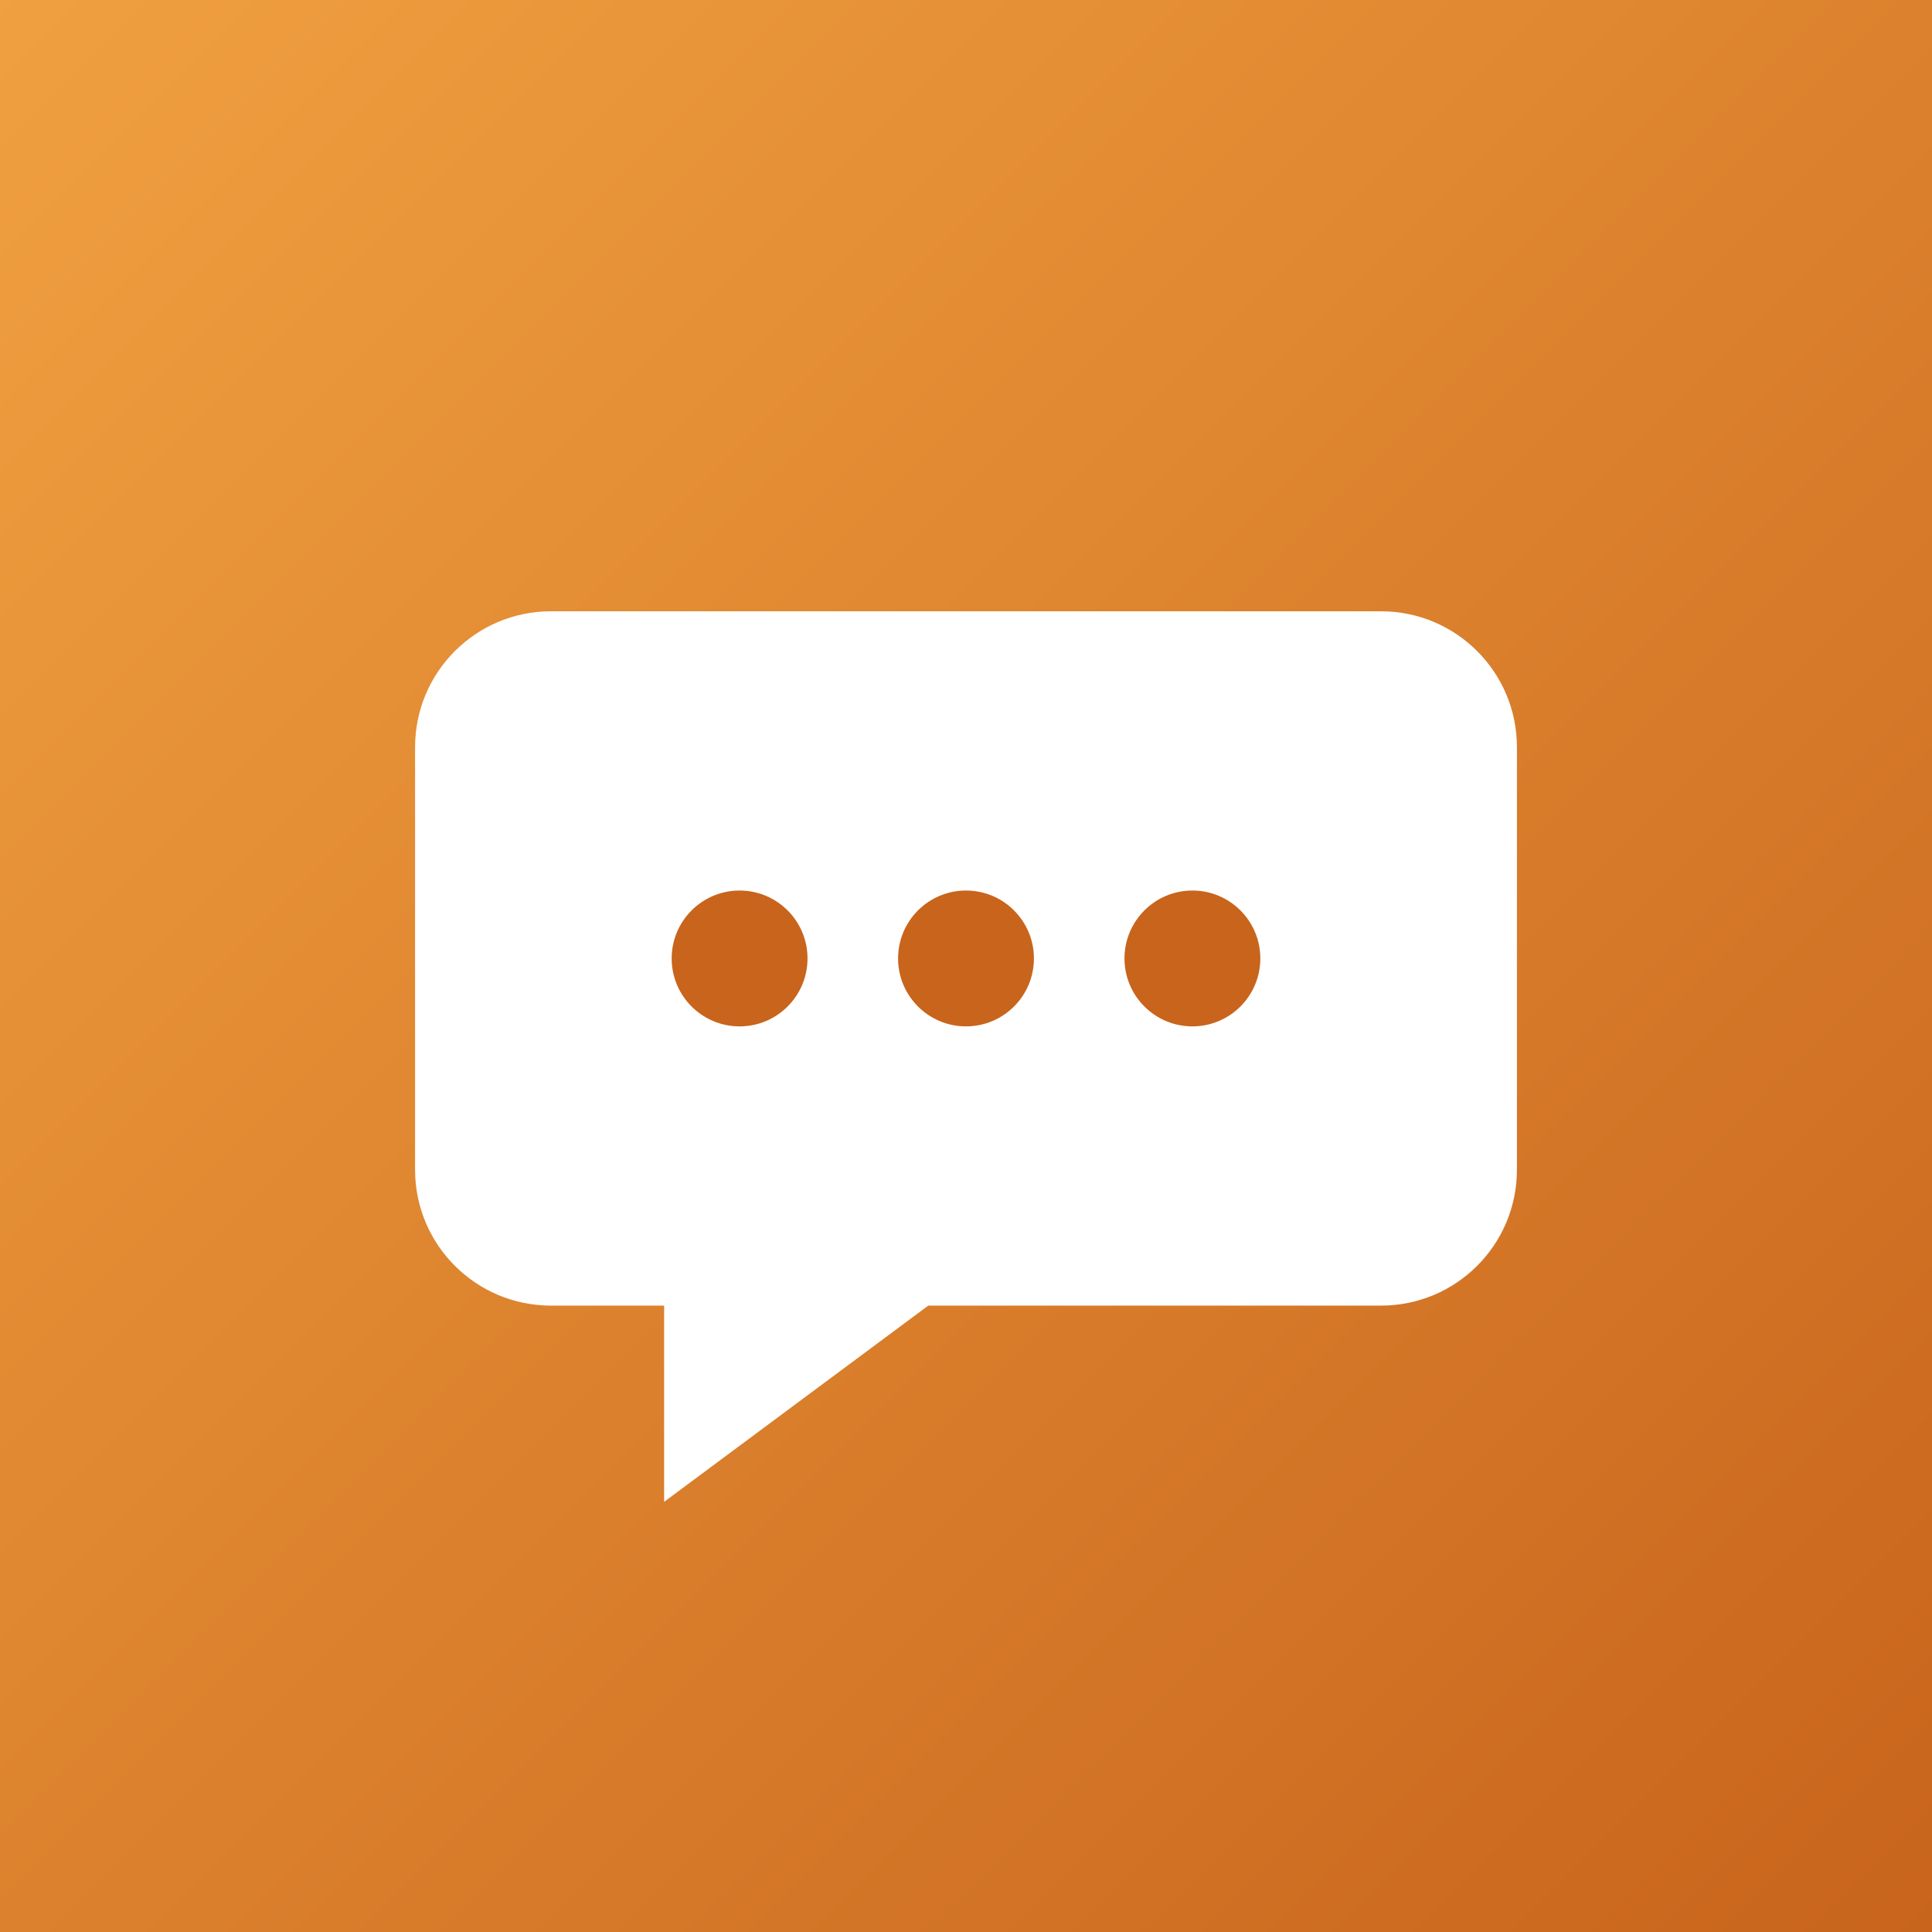
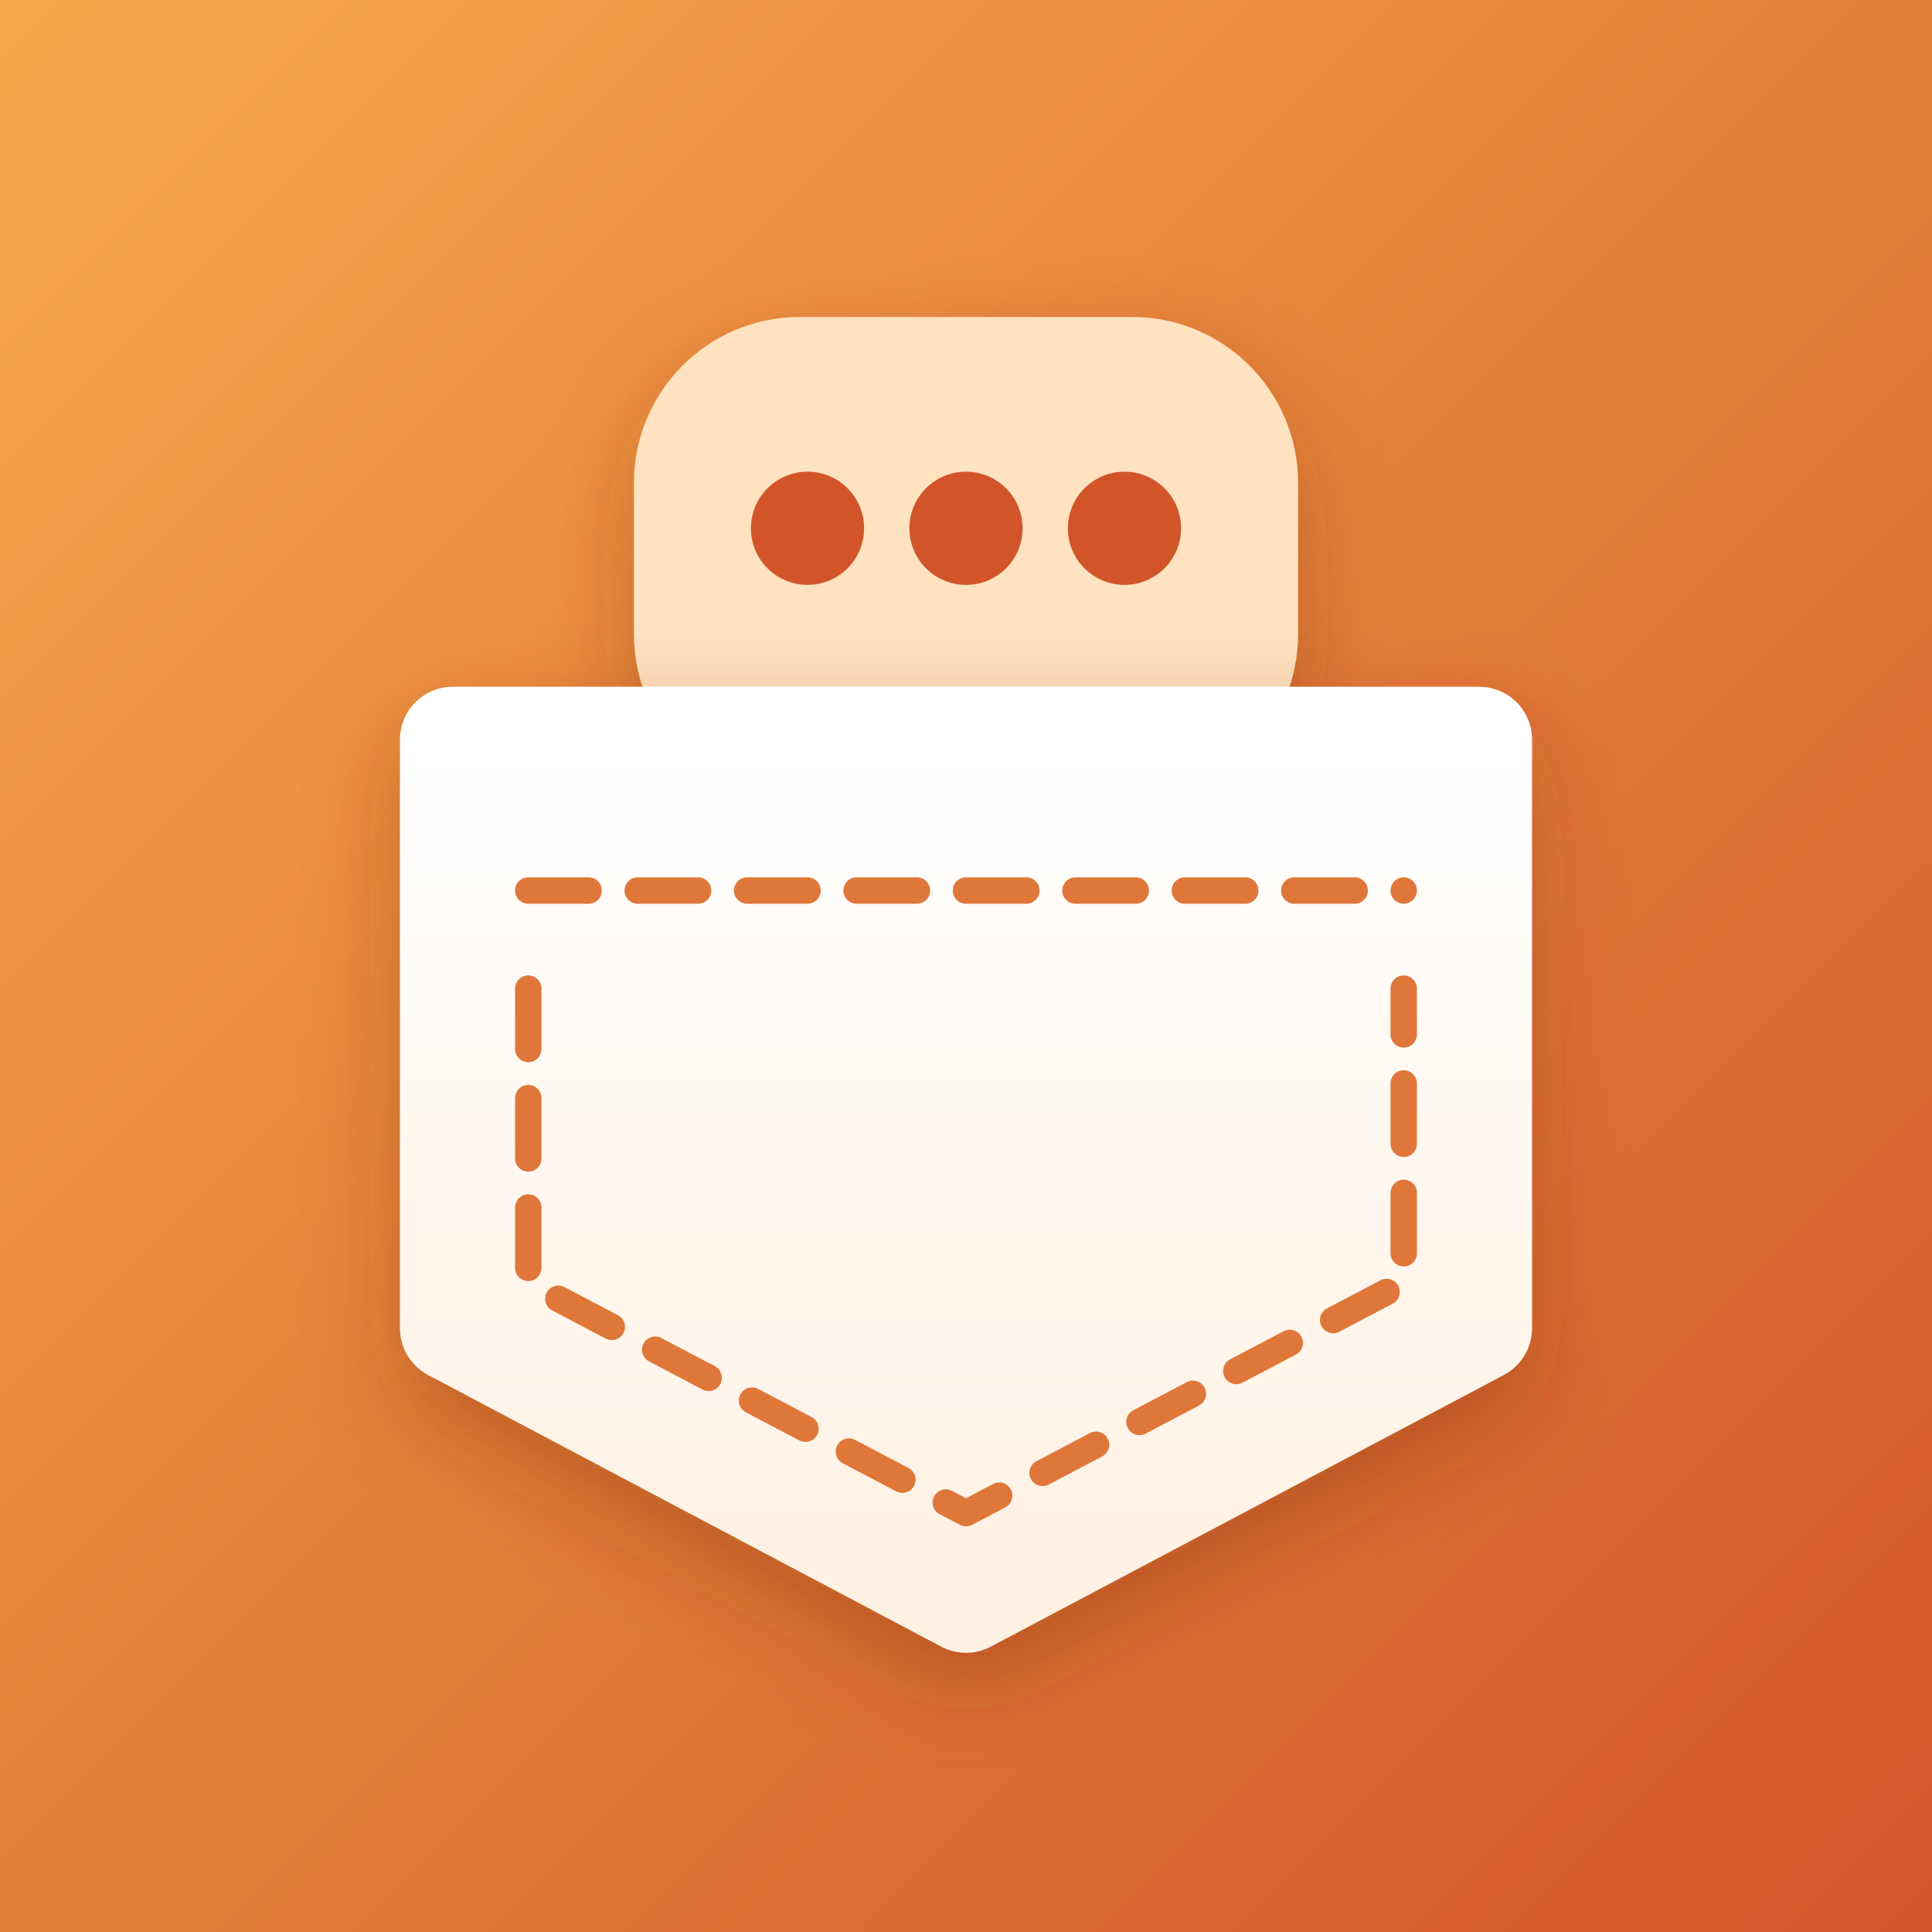
<svg xmlns="http://www.w3.org/2000/svg" viewBox="0 0 512 512">
  <defs>
    <linearGradient id="bg" x1="0" y1="0" x2="1" y2="1">
-       <stop offset="0" stop-color="#f0a040" />
-       <stop offset="1" stop-color="#c8641c" />
+       <stop offset="0" stop-color="#F7A94B" />
+       <stop offset="1" stop-color="#D2552A" />
    </linearGradient>
+     <linearGradient id="pocket" x1="0" y1="0" x2="0" y2="1">
+       <stop offset="0" stop-color="#FFFFFF" />
+       <stop offset="1" stop-color="#FFF1E2" />
+     </linearGradient>
+     <filter id="shadow" x="-20%" y="-20%" width="140%" height="140%">
+       <feDropShadow dx="0" dy="10" stdDeviation="12" flood-color="#7A2A0C" flood-opacity="0.35" />
+     </filter>
  </defs>
  <rect width="512" height="512" fill="url(#bg)" />
-   <path d="M146 162h220a36 36 0 0 1 36 36v112a36 36 0 0 1-36 36H246l-70 52v-52h-30a36 36 0 0 1-36-36V198a36 36 0 0 1 36-36z" fill="#fff" />
-   <circle cx="196" cy="254" r="18" fill="#c8641c" />
-   <circle cx="256" cy="254" r="18" fill="#c8641c" />
-   <circle cx="316" cy="254" r="18" fill="#c8641c" />
+   <g filter="url(#shadow)">
+     <rect x="168" y="84" width="176" height="128" rx="44" fill="#FFE2BF" />
+     <circle cx="214" cy="140" r="15" fill="#D2552A" />
+     <circle cx="256" cy="140" r="15" fill="#D2552A" />
+     <circle cx="298" cy="140" r="15" fill="#D2552A" />
+   </g>
+   <g filter="url(#shadow)">
+     <path d="M120 196 H392 V352 L256 424 L120 352 Z" fill="url(#pocket)" stroke="url(#pocket)" stroke-width="28" stroke-linejoin="round" />
+   </g>
+   <path d="M140 236 H372" fill="none" stroke="#E0773A" stroke-width="7" stroke-linecap="round" stroke-dasharray="16 13" />
+   <path d="M140 262 V340 L256 401 L372 340 V262" fill="none" stroke="#E0773A" stroke-width="7" stroke-linecap="round" stroke-linejoin="round" stroke-dasharray="16 13" />
</svg>
